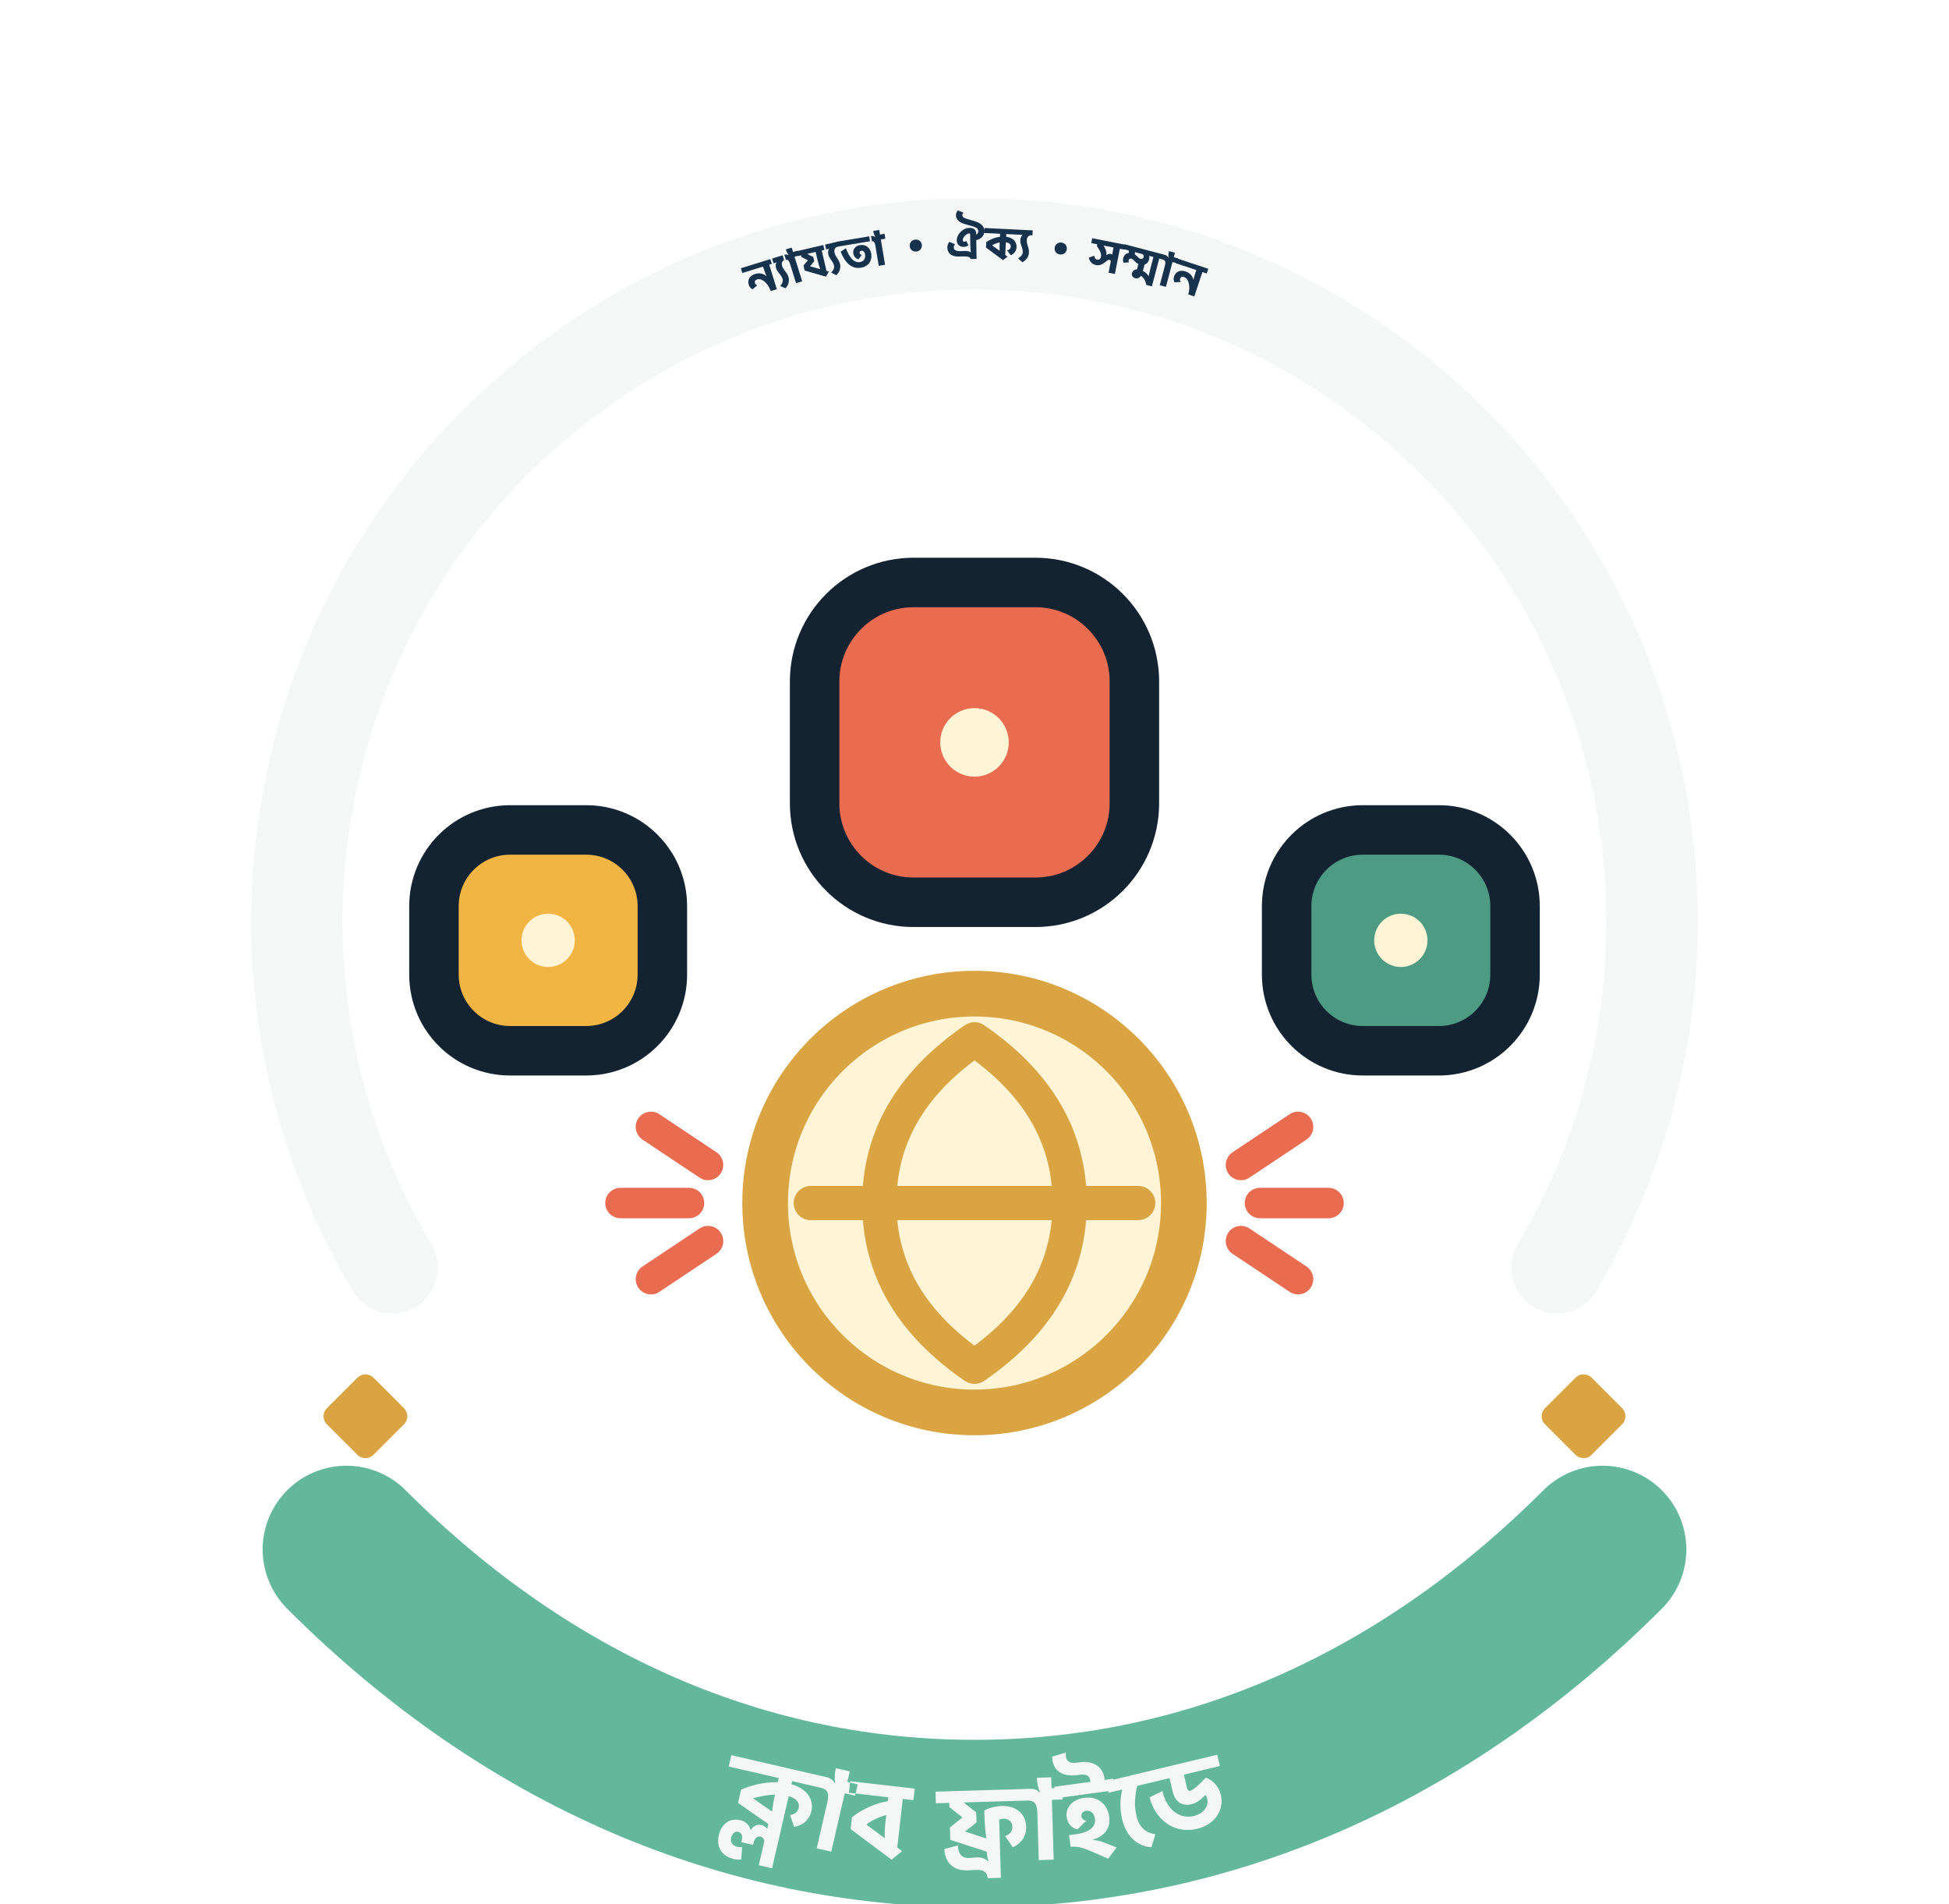
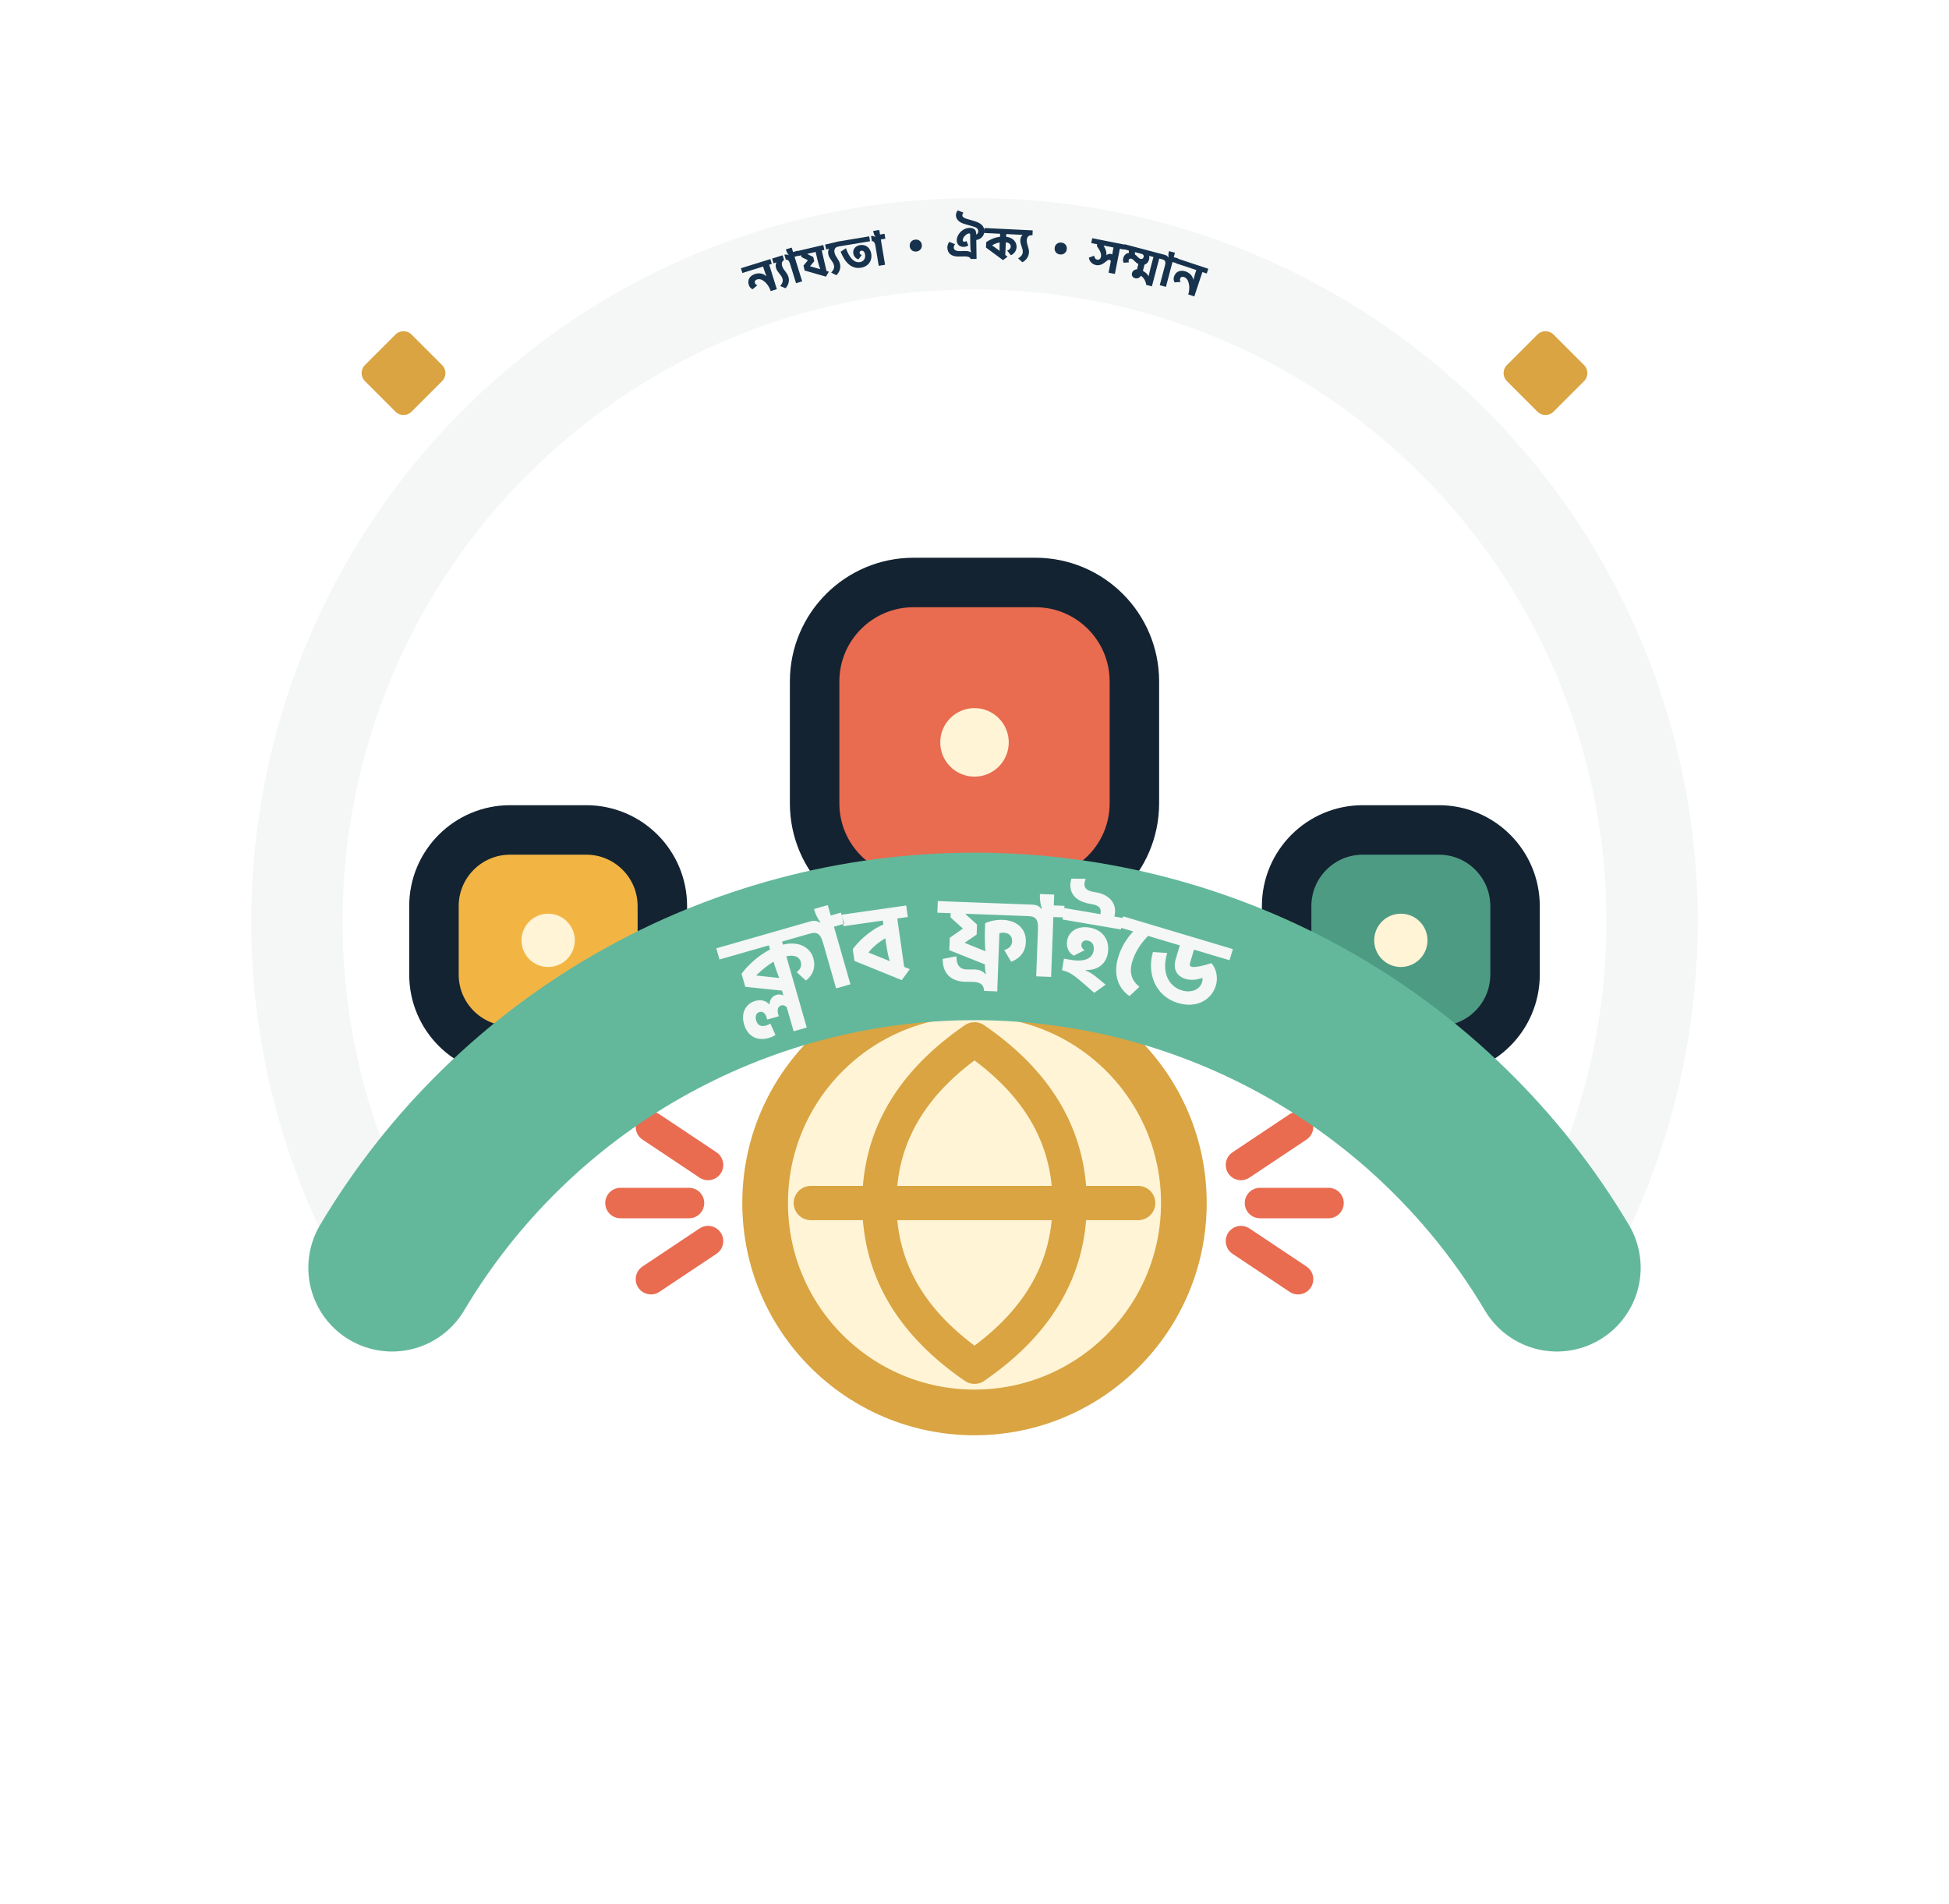
<svg xmlns="http://www.w3.org/2000/svg" viewBox="0 0 512 500" role="img" aria-labelledby="title desc" version="1.1" id="svg15">
  <g stroke="#F4F7F5" stroke-width="13" stroke-linecap="round" stroke-linejoin="round" id="g8">
    <path fill="none" stroke="#F4F7F5" d="M103 333a178 178 0 1 1 306 0" id="path1" />
    <g id="younger-member" aria-label="younger-member">
      <rect x="114" y="218" width="60" height="58" rx="20" fill="#F2B544" stroke="#142331" id="rect1" />
      <circle cx="144" cy="247" r="7" fill="#FFF4D6" stroke="none" id="circle1" />
    </g>
    <g id="adult-member" aria-label="adult-member">
      <rect x="214" y="153" width="84" height="84" rx="26" fill="#E96B50" stroke="#142331" id="rect2" />
      <circle cx="256" cy="195" r="9" fill="#FFF4D6" stroke="none" id="circle2" />
    </g>
    <g id="older-member" aria-label="older-member">
      <rect x="338" y="218" width="60" height="58" rx="20" fill="#4E9B83" stroke="#142331" id="rect3" />
      <circle cx="368" cy="247" r="7" fill="#FFF4D6" stroke="none" id="circle3" />
    </g>
    <circle cx="256" cy="316" r="55" fill="#FFF4D6" stroke="#D9A441" stroke-width="12" id="circle4" />
    <path fill="none" stroke="#D9A441" stroke-width="9" d="M256 273c-16 11-25 25-25 43s9 32 25 43m0-86c16 11 25 25 25 43s-9 32-25 43m-43-43h86" id="path4" />
    <path fill="none" stroke="#E96B50" stroke-width="8" d="M181 316h-18M186 306l-15-10M186 326l-15 10M331 316h18M326 306l15-10M326 326l15 10" id="path5" />
-     <path fill="none" stroke="#63B89B" d="M91 407c48 48 105 72 165 72s117-24 165-72" id="path6" />
-     <path fill="#D9A441" stroke="#D9A441" stroke-width="6" d="m96 364 8 8-8 8-8-8z" id="path7" />
-     <path fill="#D9A441" stroke="#D9A441" stroke-width="6" d="m416 364 8 8-8 8-8-8z" id="path8" />
+     <path fill="none" stroke="#63B89B" d="M103 333a178 178 0 0 1 306 0" id="path6" />
+     <path fill="#D9A441" stroke="#D9A441" stroke-width="6" d="m106 90 8 8-8 8-8-8z" id="path7" />
+     <path fill="#D9A441" stroke="#D9A441" stroke-width="6" d="m406 90 8 8-8 8-8-8z" id="path8" />
  </g>
  <defs id="defs8">
    <path id="motto-arc" d="M103 333a178 178 0 1 1 306 0" />
-     <path id="name-arc" d="M91 407c48 48 105 72 165 72s117-24 165-72" />
+     <path id="name-arc" d="M103 333a178 178 0 0 1 306 0" />
  </defs>
  <path d="M103 333a178 178 0 1 1 306 0" fill="none" stroke="#F4F7F5" stroke-width="24" stroke-linecap="round" id="path9" />
-   <path d="M91 407c48 48 105 72 165 72s117-24 165-72" fill="none" stroke="#63B89B" stroke-width="44" stroke-linecap="round" id="path10" />
+   <path d="M103 333a178 178 0 0 1 306 0" fill="none" stroke="#63B89B" stroke-width="44" stroke-linecap="round" id="path10" />
  <g font-family="Kohinoor Bangla, Bangla Sangam MN, sans-serif" text-anchor="middle" id="g15">
    <g id="text14" style="font-weight:700;font-size:12px;letter-spacing:0" aria-label="ন্যায্যতা•ঐক্য•সম্মান">
      <path style="fill:#17324d" d="m 198.95,74.938 c -0.279,-0.089 -0.529,-0.288 -0.632,-0.621 -0.142,-0.458 0.123,-0.779 0.604,-0.929 1.375,-0.427 3.012,1.365 3.52,3.004 l 0.021,0.069 1.605,-0.498 -1.998,-6.441 1.146,-0.356 -0.388,-1.249 -8.195,2.542 0.388,1.249 5.444,-1.689 0.277,0.894 c 0.188,0.607 0.416,1.178 0.605,1.584 l -0.042,0.026 c -0.824,-0.712 -1.872,-0.889 -2.926,-0.562 -1.352,0.42 -2.103,1.482 -1.68,2.846 0.188,0.607 0.568,0.98 1.004,1.171 z m 4.988,-5.995 -1.18,0.366 -0.388,-1.249 3.679,-1.141 0.388,1.249 -0.332,0.103 c -0.562,0.174 -0.889,0.778 -0.633,1.604 0.348,1.123 1.275,1.64 1.652,2.855 0.306,0.986 0.027,2.153 -0.757,2.986 l -1.411,-0.58 c 0.654,-0.768 0.773,-1.396 0.606,-1.934 -0.345,-1.112 -1.318,-1.576 -1.688,-2.768 -0.206,-0.665 -0.079,-1.144 0.08,-1.444 z m 2.54,-3.314 c 0.167,0.539 0.435,0.996 0.727,1.37 l -0.08,0.025 c -0.191,-0.129 -0.537,-0.273 -1.064,-0.11 l -0.47,0.146 0.388,1.249 0.046,-0.014 c 0.722,-0.224 1.168,-0.124 1.516,1 l 1.582,5.1 1.605,-0.498 -1.998,-6.441 1.146,-0.356 -0.388,-1.249 -1.146,0.356 -0.363,-1.169 -1.536,0.476 z m 5.605,1.052 2.185,-0.509 0.526,2.256 c 0.15,0.643 0.453,1.681 0.671,2.246 l -0.047,0.011 -2.625,-0.744 1.107,-1.33 -0.256,-1.099 -1.551,-0.785 z m 4.893,5.981 0.769,-1.3 -0.623,-0.188 -1.253,-5.376 1.169,-0.272 -0.297,-1.274 -7.409,1.727 0.297,1.274 0.818,-0.191 0.106,0.456 1.678,0.854 -1.155,1.39 0.302,1.297 z m 0.798,-7.308 -1.204,0.281 -0.297,-1.274 3.751,-0.874 0.297,1.274 -0.339,0.079 c -0.573,0.133 -0.943,0.713 -0.747,1.554 0.267,1.145 1.154,1.727 1.443,2.966 0.234,1.005 -0.128,2.149 -0.97,2.924 l -1.366,-0.68 c 0.707,-0.719 0.871,-1.337 0.743,-1.886 -0.264,-1.134 -1.202,-1.667 -1.485,-2.882 -0.158,-0.678 0.004,-1.147 0.183,-1.435 z m 7.763,2.752 c -0.681,-0.142 -1.239,-0.718 -1.373,-1.523 -0.181,-1.089 0.555,-2.002 1.738,-2.2 1.61,-0.268 2.716,0.752 2.965,2.243 0.315,1.894 -0.776,3.377 -2.693,3.697 -2.509,0.418 -4.239,-1.423 -5.336,-4.208 l 1.393,-0.913 c 0.793,2.277 2.04,3.918 3.685,3.644 1.053,-0.175 1.492,-1.051 1.336,-1.986 -0.11,-0.663 -0.464,-1.103 -0.973,-1.018 -0.296,0.049 -0.511,0.292 -0.46,0.6 0.043,0.26 0.262,0.479 0.574,0.525 z m 3.277,-6.105 0.215,1.29 -9.008,1.5 -0.215,-1.29 z m 0.6,-1.219 c 0.093,0.556 0.296,1.046 0.534,1.456 l -0.083,0.014 c -0.172,-0.154 -0.495,-0.343 -1.04,-0.253 l -0.485,0.081 0.215,1.29 0.047,-0.008 c 0.746,-0.124 1.174,0.036 1.367,1.196 l 0.877,5.267 1.657,-0.276 -1.108,-6.652 1.184,-0.197 -0.215,-1.29 -1.184,0.197 -0.201,-1.207 -1.586,0.264 z" id="path15" />
      <path style="fill:#17324d" d="m 238.978,64.641 c 0.076,0.873 0.734,1.514 1.738,1.427 0.921,-0.08 1.53,-0.832 1.454,-1.704 -0.076,-0.873 -0.734,-1.514 -1.738,-1.427 -0.921,0.08 -1.53,0.832 -1.454,1.704 z" id="path16" />
      <path style="fill:#17324d" d="m 254.982,68.03 1.56,-0.022 -0.069,-4.968 c 1.341,-0.199 2.131,-1.254 2.116,-2.346 -0.017,-1.236 -0.797,-2.077 -2.581,-2.604 l -1.892,-0.562 c -0.747,-0.218 -1.303,-0.462 -1.31,-0.978 -0.004,-0.264 0.078,-0.457 0.314,-0.688 l -1.508,-0.591 c -0.283,0.328 -0.494,0.751 -0.486,1.291 0.017,1.224 1.095,1.929 2.228,2.261 l 2.35,0.687 c 0.843,0.24 1.268,0.582 1.277,1.206 0.007,0.468 -0.217,0.759 -0.527,0.907 l -0.003,-0.216 c -0.013,-0.96 -0.514,-1.565 -1.75,-1.548 -1.944,0.027 -3.382,1.871 -3.363,3.239 0.015,1.056 0.661,1.767 1.849,1.75 0.444,-0.006 0.91,-0.145 1.206,-0.413 l -0.544,-1.169 c -0.083,0.097 -0.273,0.232 -0.513,0.235 -0.264,0.004 -0.41,-0.114 -0.414,-0.462 -0.01,-0.684 0.984,-1.718 1.68,-1.728 0.144,-0.002 0.253,0.068 0.256,0.308 l 0.028,2.04 c 0.026,1.86 0.116,2.291 0.193,2.626 l -0.048,6.68e-4 c -0.436,-0.318 -1.013,-0.37 -1.637,-0.361 -0.372,0.005 -0.768,0.035 -1.152,0.04 -1.284,0.018 -1.686,-0.421 -1.693,-0.949 -0.005,-0.384 0.159,-0.674 0.36,-0.869 l -1.533,-0.615 c -0.141,0.182 -0.518,0.751 -0.507,1.519 0.021,1.476 1.101,2.361 2.913,2.336 0.36,-0.005 1.056,-0.027 1.464,-0.032 1.368,-0.019 1.649,0.349 1.738,0.672 z m 9.596,-2.213 c 0.512,-0.143 0.915,-0.52 0.94,-1.035 0.028,-0.563 -0.417,-1.054 -1.277,-1.144 l -0.164,3.332 0.615,0.451 -1.198,0.914 -4.475,-3.308 0.071,-1.438 c 0.982,-0.661 2.187,-1.226 3.6,-1.385 l 0.04,-0.803 -4.183,-0.206 0.064,-1.306 9.313,0.458 -0.064,1.306 -3.512,-0.173 -0.035,0.707 c 1.912,0.214 2.798,1.483 2.737,2.73 -0.048,0.971 -0.615,1.748 -1.498,2.125 z m -3.957,-1.372 1.937,1.405 0.048,0.002 c -0.042,-0.603 -0.024,-1.467 0.007,-2.102 l 0.004,-0.072 c -0.776,0.142 -1.426,0.422 -1.996,0.767 z m 7.993,-2.754 -1.235,-0.061 0.064,-1.306 3.847,0.189 -0.064,1.306 -0.348,-0.017 c -0.587,-0.029 -1.102,0.426 -1.145,1.289 -0.058,1.175 0.636,1.978 0.573,3.248 -0.051,1.031 -0.713,2.031 -1.735,2.546 l -1.127,-1.029 c 0.878,-0.497 1.205,-1.046 1.233,-1.609 0.057,-1.163 -0.698,-1.933 -0.636,-3.179 0.034,-0.695 0.319,-1.102 0.57,-1.33 z" id="path17" />
      <path style="fill:#17324d" d="m 277.063,65.075 c -0.111,0.869 0.395,1.636 1.395,1.764 0.917,0.117 1.672,-0.487 1.783,-1.356 0.111,-0.869 -0.395,-1.636 -1.395,-1.764 -0.917,-0.117 -1.672,0.487 -1.783,1.356 z" id="path18" />
      <path style="fill:#17324d" d="m 287.974,69.641 c 0.671,0.133 1.424,-0.086 2.084,-0.579 0.573,-0.425 0.972,-0.897 1.408,-0.811 0.247,0.049 0.368,0.244 0.317,0.503 l -0.567,2.873 1.66,0.328 1.306,-6.616 1.165,0.23 0.253,-1.283 -8.676,-1.713 -0.253,1.283 1.566,0.309 -0.091,0.459 0.357,0.547 c 0.461,0.703 0.877,1.445 0.705,2.316 -0.095,0.483 -0.443,0.818 -0.961,0.715 -0.565,-0.112 -0.719,-0.57 -0.824,-1.031 l -1.385,0.509 c 0.134,0.809 0.677,1.712 1.937,1.96 z m 4.22,-2.787 c -0.13,-0.087 -0.243,-0.134 -0.443,-0.173 -0.412,-0.081 -0.826,0.155 -1.117,0.33 0.021,-0.167 0.032,-0.348 0.02,-0.534 -0.027,-0.421 -0.167,-0.889 -0.47,-1.463 l -0.251,-0.465 0.009,-0.047 2.578,0.509 -0.156,0.789 c -0.035,0.177 -0.142,0.779 -0.172,1.055 z m 7.397,1.141 c -0.545,-0.144 -0.808,-0.747 -1.455,-1.166 0.017,-0.206 0.02,-0.404 -7.8e-4,-0.608 l 1.798,0.475 c 0.441,0.116 0.599,0.456 0.501,0.827 -0.098,0.371 -0.392,0.592 -0.844,0.472 z m 2.167,4.581 c -0.281,-0.533 -0.836,-1.065 -1.524,-1.42 l 0.435,-1.648 c 0.69,-0.215 1.044,-0.804 1.182,-1.326 0.116,-0.441 0.088,-0.759 0.021,-0.975 l 1.137,0.3 -0.778,2.947 c -0.404,1.532 -0.473,2.122 -0.473,2.122 z m 3.943,-4.358 0.334,-1.265 -10.616,-2.802 -0.334,1.265 1.416,0.374 c 0.061,0.19 0.076,0.417 0.053,0.647 -0.778,0.08 -1.286,0.641 -1.482,1.384 -0.129,0.487 -0.035,0.934 0.118,1.198 l 1.381,-0.107 c -0.079,-0.17 -0.129,-0.357 -0.068,-0.589 0.077,-0.29 0.323,-0.473 0.706,-0.372 0.615,0.162 0.945,0.982 1.842,1.392 l -0.356,1.395 c -0.667,0.035 -1.164,0.413 -1.32,1.004 -0.184,0.696 0.243,1.194 0.835,1.35 0.499,0.132 1.089,-0.035 1.525,-0.652 0.796,0.558 1.256,1.448 1.38,2.387 l 1.485,0.392 1.929,-7.31 z m 1.37,-2.133 c -0.144,0.545 -0.16,1.075 -0.11,1.547 l -0.081,-0.021 c -0.093,-0.211 -0.31,-0.516 -0.844,-0.657 l -0.476,-0.126 -0.334,1.265 0.046,0.012 c 0.731,0.193 1.056,0.514 0.756,1.652 l -1.363,5.163 1.624,0.429 1.721,-6.521 1.16,0.306 0.334,-1.265 -1.16,-0.306 0.312,-1.183 -1.555,-0.41 z m 3.108,7.967 c -0.175,-0.235 -0.263,-0.542 -0.153,-0.873 0.151,-0.456 0.553,-0.562 1.032,-0.404 1.367,0.454 1.655,2.863 1.114,4.491 l -0.023,0.068 1.594,0.529 2.124,-6.401 1.139,0.378 0.412,-1.241 -8.143,-2.702 -0.412,1.241 5.41,1.795 -0.295,0.888 c -0.2,0.604 -0.348,1.2 -0.43,1.64 l -0.049,-0.004 c -0.256,-1.058 -1.004,-1.813 -2.052,-2.16 -1.344,-0.446 -2.573,-0.019 -3.023,1.336 -0.2,0.604 -0.109,1.127 0.135,1.537 z" id="path19" />
    </g>
-     <path d="m 216.455,469.78 0.686,-2.974 -25.019,-5.773 -0.686,2.974 13.15,3.034 -0.252,1.091 c -3.683,-0.103 -7.455,0.924 -9.65,1.969 l -0.799,3.465 7.946,5.54 -0.283,1.228 -0.082,-0.019 c -0.222,-0.281 -0.577,-0.737 -1.478,-0.944 -1.2,-0.277 -2.153,0.365 -2.735,1.266 l -0.109,-0.025 c -0.241,-0.947 -0.894,-2.103 -2.804,-2.544 -2.374,-0.548 -4.787,0.821 -5.498,3.904 -0.711,3.083 0.638,5.578 3.967,6.346 0.655,0.151 1.356,0.227 1.897,0.122 l 0.26,-3.245 c -0.38,0.027 -0.863,0.002 -1.272,-0.092 -0.982,-0.227 -1.946,-0.909 -1.606,-2.382 0.277,-1.2 1.007,-1.75 1.826,-1.561 0.818,0.189 1.259,0.894 0.957,2.204 l -0.12,0.518 3.083,0.711 0.12,-0.518 c 0.271,-1.173 0.917,-1.857 1.817,-1.65 0.655,0.151 0.936,0.676 1.033,1.129 l -1.473,6.384 3.492,0.806 4.375,-18.962 c 1.994,0.575 2.932,1.74 2.623,3.077 -0.264,1.146 -1.156,1.773 -2.269,1.862 l 1.062,3.119 c 2.344,-0.321 4.027,-1.887 4.562,-4.206 0.535,-2.319 -0.51,-5.635 -5.262,-6.961 l 0.189,-0.818 z m -13.631,6.022 -0.136,-0.032 -4.871,-3.423 c 1.899,-0.51 3.889,-0.913 5.769,-0.968 l -0.057,0.246 c -0.302,1.31 -0.571,2.972 -0.705,4.176 z m 16.697,-11.09 c -0.296,1.282 -0.294,2.518 -0.145,3.616 l -0.191,-0.044 c -0.233,-0.485 -0.762,-1.182 -2.017,-1.471 l -1.119,-0.258 -0.686,2.974 0.109,0.025 c 1.719,0.397 2.5,1.123 1.883,3.796 l -2.801,12.141 3.82,0.881 3.538,-15.333 2.728,0.63 0.686,-2.974 -2.728,-0.63 0.642,-2.783 -3.656,-0.844 z m 13.836,7.375 -10.348,-1.186 0.348,-3.032 16.941,1.942 -0.348,3.032 -2.782,-0.319 -1.46,12.741 1.271,0.963 -2.766,2.248 -10.748,-8.024 0.354,-3.088 c 1.374,-1.167 5.09,-3.588 9.421,-4.247 z m -0.536,4.673 c -2.38,0.601 -4.527,1.877 -5.219,2.502 l 4.753,3.532 0.111,0.013 c -0.143,-0.721 -0.031,-2.681 0.164,-4.378 z m 26.675,16.583 3.442,-0.103 -0.458,-15.281 c 0.333,-0.122 0.722,-0.218 1.086,-0.229 1.315,-0.04 2.345,0.658 2.388,2.113 0.044,1.455 -1.084,2.161 -1.917,2.411 l 2.022,2.965 c 1.603,-0.72 3.602,-2.265 3.507,-5.428 -0.109,-3.638 -2.939,-5.514 -6.409,-5.41 -1.763,0.053 -3.54,0.582 -4.586,1.202 l 0.055,1.847 c 0.046,1.539 0.262,4.054 0.5,5.447 l -0.112,0.003 -5.488,-1.796 3.01,-2.387 -0.079,-2.631 -3.185,-2.51 -0.003,-0.112 17.464,-0.524 -0.091,-3.051 -24.881,0.746 0.091,3.051 3.498,-0.105 0.033,1.092 3.443,2.726 -3.282,2.648 0.097,3.247 9.589,3.102 c 0.052,0.811 0.195,1.843 0.44,2.536 l -0.112,0.003 c -0.922,-0.869 -1.881,-1.064 -2.86,-1.035 -0.924,0.028 -1.089,0.117 -2.153,0.149 -2.379,0.071 -2.854,-1.763 -2.899,-3.275 l -3.558,0.919 c 0.088,2.939 1.741,5.746 6.191,5.613 1.147,-0.034 1.09,-0.089 2.153,-0.121 2.015,-0.06 2.847,0.587 3.063,2.177 z m 12.915,-26.103 c 0.04,1.315 0.355,2.51 0.778,3.534 l -0.196,0.006 c -0.348,-0.41 -1.037,-0.949 -2.324,-0.911 l -1.147,0.034 0.091,3.051 0.112,-0.003 c 1.763,-0.053 2.703,0.451 2.785,3.194 l 0.374,12.454 3.918,-0.118 -0.472,-15.729 2.799,-0.084 -0.091,-3.051 -2.799,0.084 -0.086,-2.855 -3.75,0.113 z m 7.803,10.037 c 0.216,1.581 1.155,2.866 2.847,3.256 l 2.29,-2.263 c -0.787,-0.175 -1.184,-0.601 -1.264,-1.184 -0.106,-0.777 0.412,-1.328 1.216,-1.438 1.304,-0.178 2.158,0.694 2.344,2.053 0.3,2.192 -1.594,3.638 -4.923,4.093 l -1.886,0.258 0.417,3.052 c 2.662,-0.166 3.435,0.322 9.865,3.116 l 2.199,-2.929 -2.157,-0.892 c -1.975,-0.804 -2.821,-0.999 -3.965,-1.097 l -0.015,-0.111 c 2.638,-0.756 4.657,-2.728 4.21,-6.002 -0.455,-3.329 -3.032,-5.435 -6.528,-4.957 -3.329,0.455 -4.974,2.687 -4.651,5.045 z m -3.81,-15.87 c 0.01,0.281 0.02,0.562 0.058,0.84 0.326,2.386 2.047,4.637 6.736,3.996 l 0.25,-0.034 c 1.803,-0.247 2.779,0.072 2.984,1.57 0.011,0.083 0.023,0.166 0.034,0.25 l -9.488,1.298 0.414,3.024 15.424,-2.109 -0.414,-3.024 -2.247,0.307 c 0.005,-0.17 -0.018,-0.337 -0.041,-0.503 -0.448,-3.274 -3.335,-4.546 -6.359,-4.133 l -0.832,0.114 c -2.164,0.296 -2.768,-0.611 -2.905,-1.609 -0.049,-0.361 -0.043,-0.729 -0.005,-1.073 z m 27.103,20.402 c -2.543,-0.396 -4.235,-1.804 -4.949,-4.771 -0.727,-3.022 -0.336,-5.708 0.193,-7.937 l 1.96,-0.471 -0.714,-2.967 -9.474,2.278 0.714,2.967 3.566,-0.858 c -0.536,2.202 -0.703,4.978 -0.009,7.864 1.133,4.71 4.202,7.053 7.69,7.309 z m 16.969,-17.933 -0.714,-2.967 -20.853,5.015 0.714,2.967 7.595,-1.827 0.871,3.621 c 0.602,2.505 2.308,3.851 4.895,3.229 1.606,-0.386 2.934,-1.57 3.642,-2.46 0.242,0.287 0.415,0.649 0.507,1.03 0.439,1.824 -0.795,3.877 -3.518,4.532 -3.022,0.727 -6.866,-0.768 -8.26,-6.567 l -3.37,1.674 c 1.436,5.731 6.426,9.715 12.442,8.268 4.928,-1.185 7.204,-5.131 6.274,-8.996 -0.537,-2.232 -2.267,-3.919 -3.953,-4.463 -1.379,1.57 -3.276,3.264 -4.011,3.441 -0.381,0.092 -0.72,3.3e-4 -0.897,-0.735 l -0.838,-3.485 z" id="text15" style="font-weight:800;font-size:28px;letter-spacing:0;fill:#f4f7f5" aria-label="ক্লাব ফ্রাইডে" />
+     <path d="m 213.693,244.96 -0.841,-2.934 -24.683,7.073 0.841,2.934 12.974,-3.718 0.309,1.077 c -3.272,1.695 -6.073,4.42 -7.487,6.398 l 0.98,3.418 9.635,0.996 0.347,1.211 -0.081,0.023 c -0.331,-0.138 -0.862,-0.365 -1.75,-0.11 -1.184,0.339 -1.707,1.363 -1.779,2.432 l -0.108,0.031 c -0.67,-0.711 -1.801,-1.406 -3.685,-0.866 -2.342,0.671 -3.79,3.037 -2.918,6.079 0.872,3.042 3.261,4.571 6.545,3.63 0.646,-0.185 1.296,-0.459 1.719,-0.813 l -1.345,-2.964 c -0.319,0.208 -0.754,0.42 -1.157,0.535 -0.969,0.278 -2.142,0.148 -2.559,-1.306 -0.339,-1.184 0.033,-2.019 0.841,-2.251 0.807,-0.231 1.535,0.172 1.905,1.464 l 0.147,0.511 3.042,-0.872 -0.147,-0.511 c -0.332,-1.157 -0.098,-2.069 0.791,-2.324 0.646,-0.185 1.146,0.138 1.45,0.487 l 1.805,6.299 3.445,-0.987 -5.36,-18.707 c 2.023,-0.463 3.408,0.101 3.786,1.42 0.324,1.131 -0.152,2.112 -1.083,2.728 l 2.44,2.213 c 1.895,-1.417 2.609,-3.602 1.953,-5.89 -0.656,-2.288 -3.177,-4.682 -7.976,-3.54 l -0.231,-0.807 z m -9.006,11.872 -0.135,0.039 -5.92,-0.634 c 1.414,-1.366 2.959,-2.683 4.578,-3.642 l 0.069,0.242 c 0.37,1.292 0.941,2.876 1.407,3.995 z m 9.232,-17.791 c 0.362,1.265 0.963,2.345 1.626,3.233 l -0.188,0.054 c -0.439,-0.311 -1.239,-0.664 -2.477,-0.31 l -1.104,0.316 0.841,2.934 0.108,-0.031 c 1.696,-0.486 2.731,-0.229 3.486,2.409 l 3.432,11.978 3.768,-1.08 -4.335,-15.127 2.692,-0.771 -0.841,-2.934 -2.692,0.771 -0.787,-2.746 -3.607,1.034 z m 17.997,2.766 -10.312,1.471 -0.431,-3.021 16.881,-2.409 0.431,3.021 -2.772,0.396 1.812,12.695 1.473,0.61 -2.107,2.874 -12.429,-5.043 -0.439,-3.077 c 1.034,-1.477 4.016,-4.759 8.039,-6.493 z m 0.664,4.657 c -2.15,1.184 -3.905,2.961 -4.416,3.741 l 5.492,2.214 0.111,-0.016 c -0.321,-0.661 -0.708,-2.586 -0.95,-4.277 z m 25.949,13.824 3.442,0.129 0.572,-15.277 c 0.34,-0.099 0.735,-0.169 1.099,-0.155 1.315,0.049 2.295,0.814 2.241,2.269 -0.054,1.455 -1.227,2.084 -2.075,2.276 l 1.817,3.094 c 1.648,-0.611 3.746,-2.017 3.865,-5.179 0.136,-3.637 -2.56,-5.7 -6.03,-5.83 -1.763,-0.066 -3.571,0.343 -4.657,0.89 l -0.069,1.847 c -0.058,1.539 -0.012,4.062 0.131,5.469 l -0.112,-0.004 -5.355,-2.162 3.164,-2.179 0.099,-2.63 -3.008,-2.719 0.004,-0.112 17.46,0.654 0.114,-3.05 -24.875,-0.932 -0.114,3.05 3.498,0.131 -0.041,1.091 3.252,2.952 -3.453,2.42 -0.122,3.246 9.359,3.741 c -0.002,0.812 0.071,1.852 0.268,2.56 l -0.112,-0.004 c -0.862,-0.929 -1.805,-1.188 -2.784,-1.225 -0.923,-0.035 -1.094,0.043 -2.158,0.003 -2.378,-0.089 -2.729,-1.952 -2.672,-3.462 l -3.612,0.677 c -0.11,2.938 1.35,5.851 5.799,6.017 1.147,0.043 1.093,-0.015 2.157,0.025 2.015,0.075 2.801,0.777 2.909,2.379 z m 14.645,-25.174 c -0.049,1.315 0.185,2.529 0.538,3.579 l -0.196,-0.007 c -0.32,-0.432 -0.971,-1.017 -2.258,-1.065 l -1.147,-0.043 -0.114,3.05 0.112,0.004 c 1.763,0.066 2.666,0.632 2.563,3.374 l -0.466,12.451 3.917,0.147 0.589,-15.725 2.798,0.105 0.114,-3.05 -2.798,-0.105 0.107,-2.854 -3.749,-0.14 z m 7.161,11.958 c -0.268,1.573 0.243,3.08 1.741,3.96 l 2.863,-1.473 c -0.698,-0.403 -0.95,-0.928 -0.851,-1.508 0.131,-0.773 0.791,-1.144 1.591,-1.008 1.297,0.221 1.851,1.309 1.621,2.661 -0.371,2.181 -2.611,2.993 -5.923,2.43 l -1.877,-0.319 -0.516,3.036 c 2.59,0.639 3.181,1.336 8.478,5.929 l 2.976,-2.135 -1.79,-1.497 c -1.644,-1.359 -2.392,-1.798 -3.454,-2.235 l 0.019,-0.11 c 2.743,0.069 5.261,-1.207 5.815,-4.465 0.563,-3.312 -1.264,-6.094 -4.743,-6.685 -3.312,-0.563 -5.55,1.073 -5.949,3.419 z m 1.121,-16.282 c -0.074,0.271 -0.149,0.543 -0.196,0.819 -0.404,2.374 0.564,5.038 5.229,5.831 l 0.248,0.042 c 1.794,0.305 2.63,0.902 2.377,2.392 -0.014,0.083 -0.028,0.166 -0.042,0.248 l -9.441,-1.605 -0.512,3.009 15.348,2.609 0.512,-3.009 -2.236,-0.38 c 0.056,-0.161 0.084,-0.327 0.112,-0.492 0.554,-3.257 -1.819,-5.336 -4.828,-5.848 l -0.828,-0.141 c -2.153,-0.366 -2.458,-1.412 -2.289,-2.406 0.061,-0.359 0.177,-0.708 0.316,-1.025 z m 17.863,28.416 c -2,-1.62 -2.756,-3.687 -1.882,-6.611 0.89,-2.978 2.577,-5.104 4.155,-6.766 l 1.932,0.577 0.874,-2.924 -9.336,-2.789 -0.874,2.924 3.515,1.05 c -1.57,1.635 -3.109,3.951 -3.959,6.795 -1.387,4.641 0.09,8.209 2.978,10.182 z m 23.681,-6.981 0.874,-2.924 -20.551,-6.139 -0.874,2.924 7.485,2.236 -1.066,3.568 c -0.737,2.468 0.061,4.489 2.61,5.251 1.583,0.473 3.326,0.117 4.385,-0.297 0.065,0.37 0.033,0.77 -0.079,1.145 -0.537,1.798 -2.636,2.953 -5.318,2.152 -2.978,-0.89 -5.551,-4.113 -3.844,-9.827 l -3.755,-0.245 c -1.637,5.677 0.676,11.628 6.605,13.399 4.856,1.451 8.806,-0.817 9.945,-4.627 0.657,-2.2 0.008,-4.527 -1.176,-5.845 -1.981,0.665 -4.472,1.177 -5.196,0.961 -0.376,-0.112 -0.623,-0.361 -0.406,-1.086 l 1.026,-3.434 z" id="text15" style="font-weight:800;font-size:28px;letter-spacing:0;fill:#f4f7f5" aria-label="ক্লাব ফ্রাইডে" />
  </g>
</svg>
